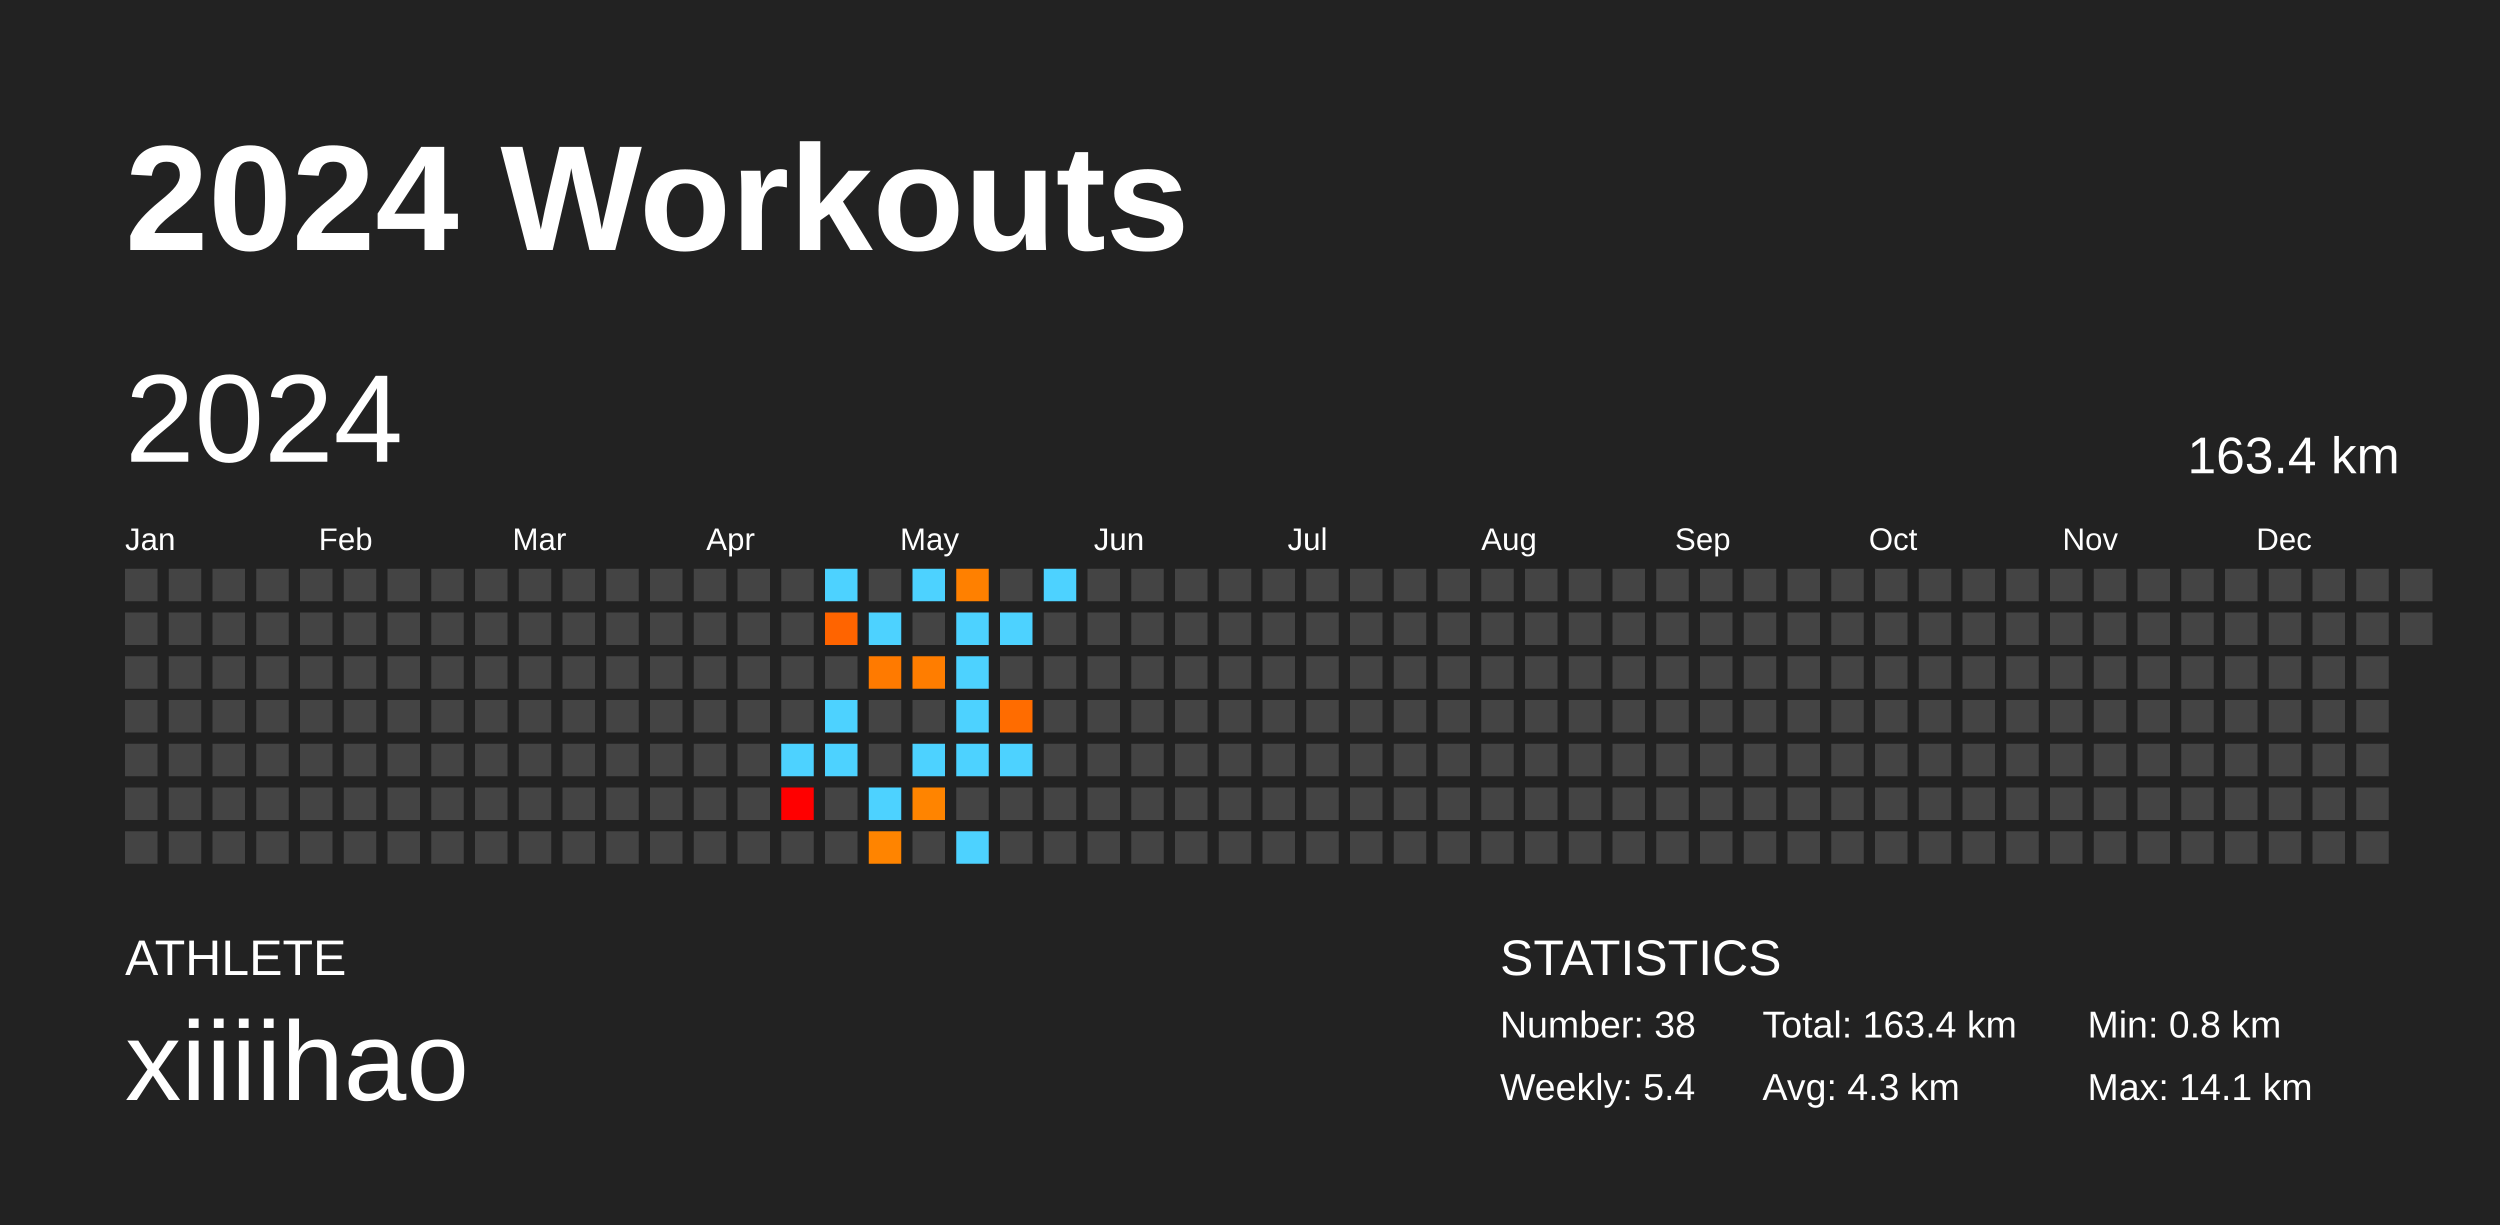
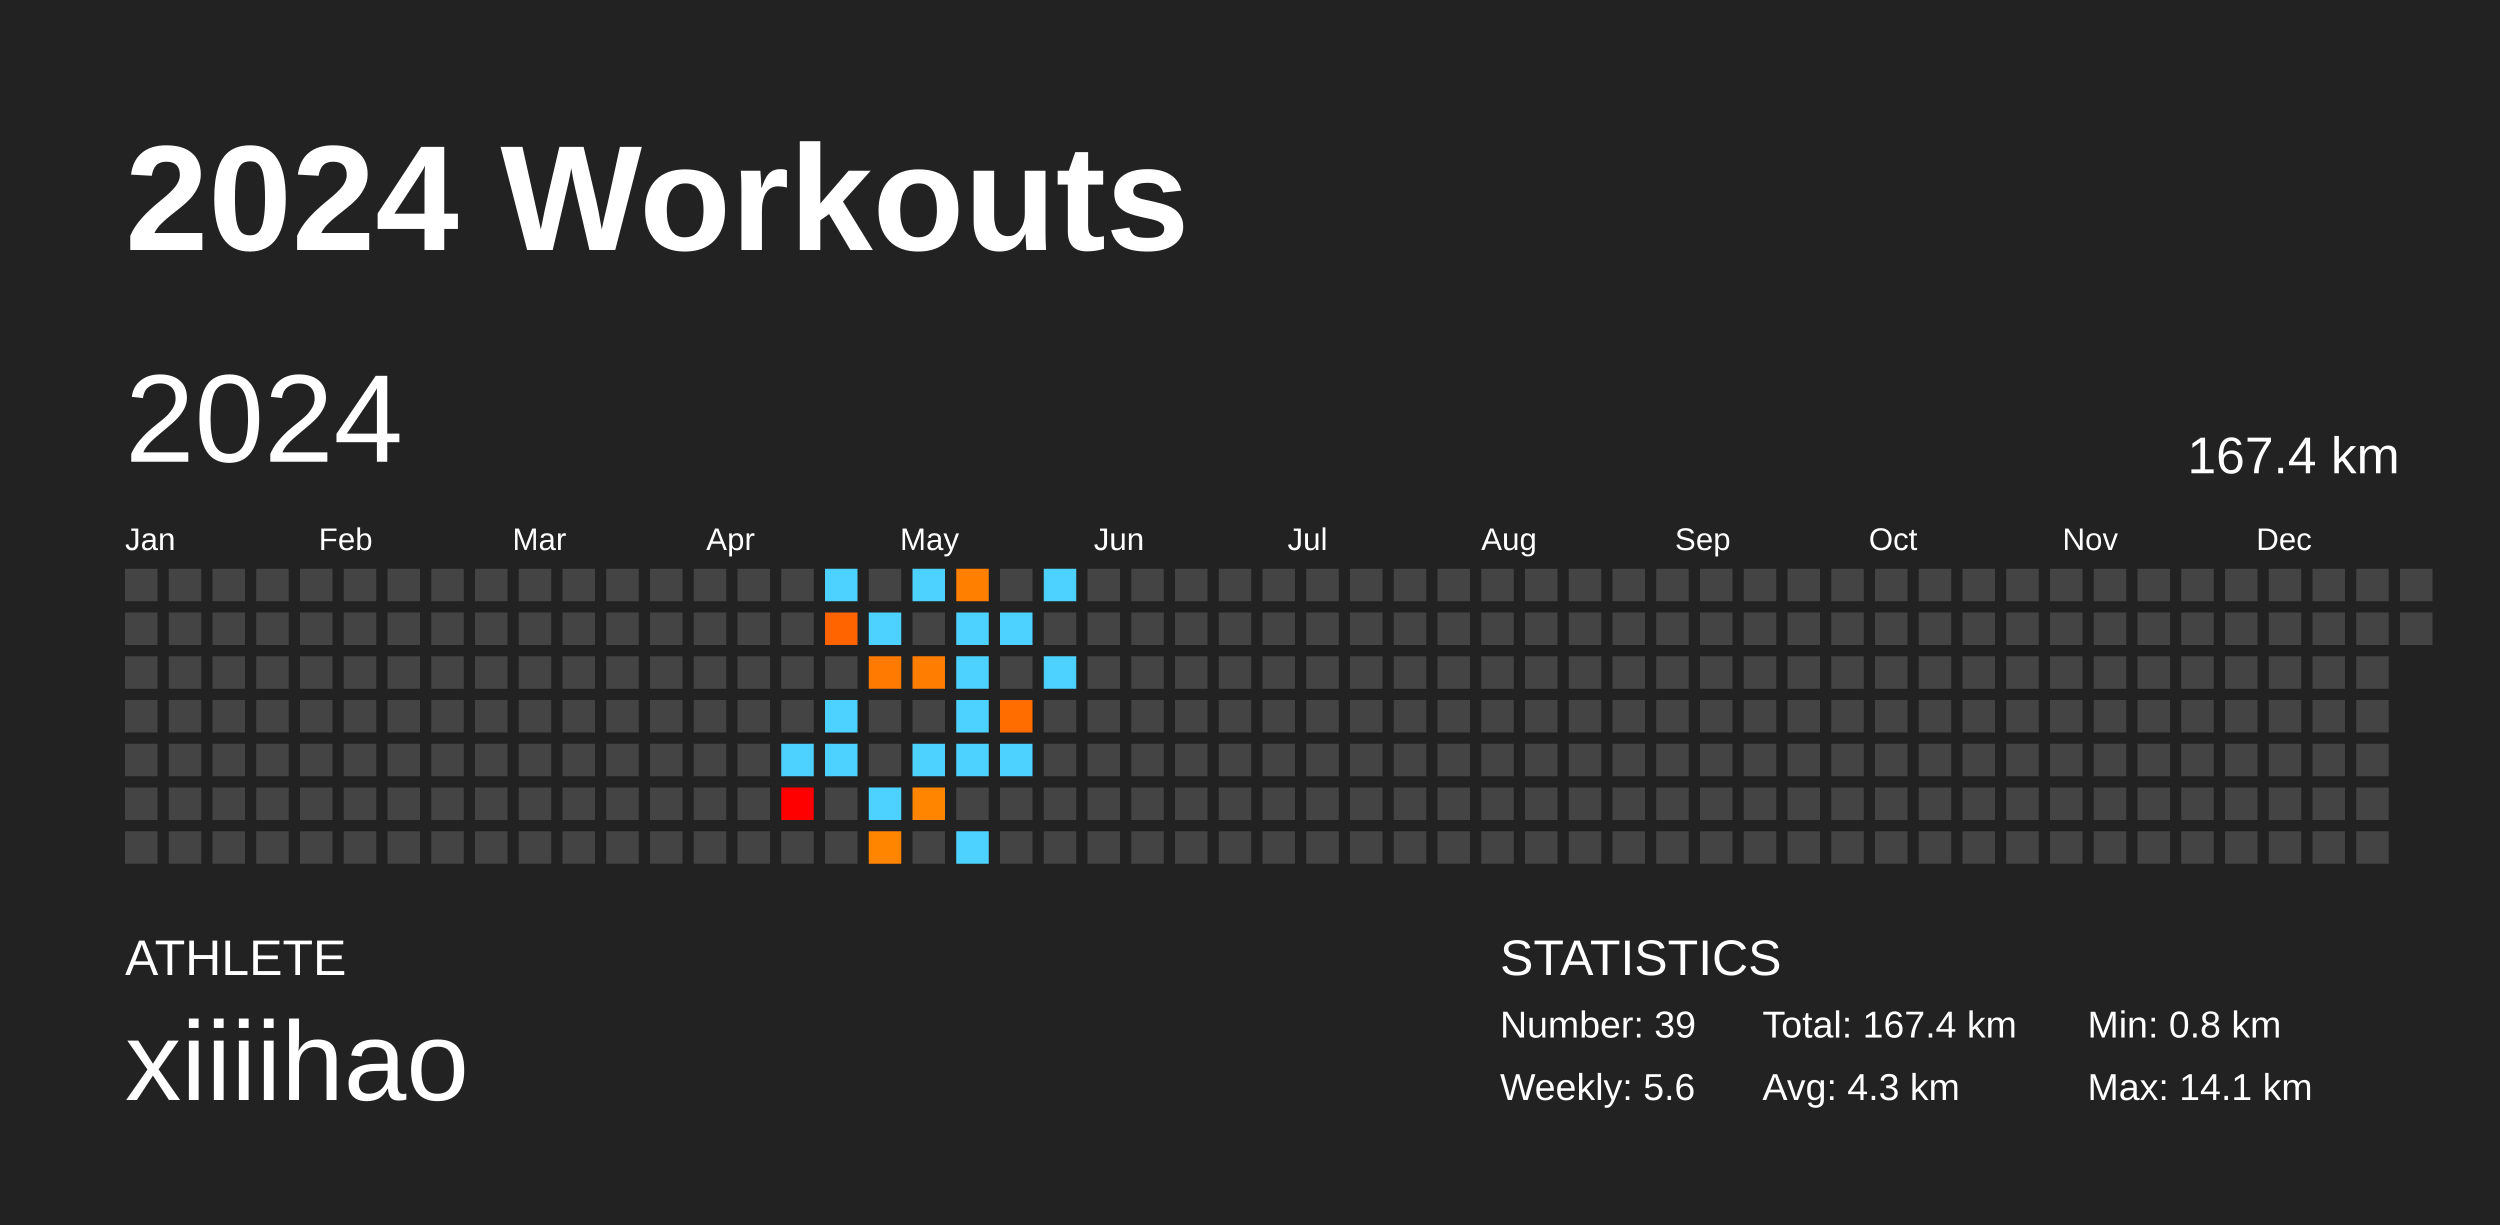
<svg xmlns="http://www.w3.org/2000/svg" baseProfile="full" height="98mm" version="1.1" viewBox="0,0,200,98" width="200mm">
  <defs />
  <rect fill="#222222" height="98" width="200" x="0" y="0" />
  <text fill="#FFFFFF" style="font-size:12px; font-family:Arial; font-weight:bold;" x="10" y="20">2024 Workouts</text>
  <text fill="#FFFFFF" style="font-size:4px; font-family:Arial" x="10" y="78">ATHLETE</text>
  <text fill="#FFFFFF" style="font-size:9px; font-family:Arial" x="10" y="88">xiiiihao</text>
  <text fill="#FFFFFF" style="font-size:4px; font-family:Arial" x="120" y="78">STATISTICS</text>
-   <text fill="#FFFFFF" style="font-size:3px; font-family:Arial" x="120" y="83">Number: 38</text>
-   <text fill="#FFFFFF" style="font-size:3px; font-family:Arial" x="120" y="88">Weekly: 5.4</text>
-   <text fill="#FFFFFF" style="font-size:3px; font-family:Arial" x="141" y="83">Total: 163.4 km</text>
+   <text fill="#FFFFFF" style="font-size:3px; font-family:Arial" x="120" y="83">Number: 39</text>
+   <text fill="#FFFFFF" style="font-size:3px; font-family:Arial" x="120" y="88">Weekly: 5.6</text>
+   <text fill="#FFFFFF" style="font-size:3px; font-family:Arial" x="141" y="83">Total: 167.4 km</text>
  <text fill="#FFFFFF" style="font-size:3px; font-family:Arial" x="141" y="88">Avg: 4.3 km</text>
  <text fill="#FFFFFF" style="font-size:3px; font-family:Arial" x="167" y="83">Min: 0.8 km</text>
  <text fill="#FFFFFF" style="font-size:3px; font-family:Arial" x="167" y="88">Max: 14.1 km</text>
  <text dominant-baseline="hanging" fill="#FFFFFF" style="font-size:10.0px; font-family:Arial;" x="10" y="30">2024</text>
-   <text dominant-baseline="hanging" fill="#FFFFFF" style="font-size:4.125px; font-family:Arial;" x="175" y="35">163.4 km</text>
+   <text dominant-baseline="hanging" fill="#FFFFFF" style="font-size:4.125px; font-family:Arial;" x="175" y="35">167.4 km</text>
  <text fill="#FFFFFF" style="font-size:2.5px; font-family:Arial" x="10.0" y="44">Jan</text>
  <text fill="#FFFFFF" style="font-size:2.5px; font-family:Arial" x="25.5" y="44">Feb</text>
  <text fill="#FFFFFF" style="font-size:2.5px; font-family:Arial" x="41.0" y="44">Mar</text>
  <text fill="#FFFFFF" style="font-size:2.5px; font-family:Arial" x="56.5" y="44">Apr</text>
  <text fill="#FFFFFF" style="font-size:2.5px; font-family:Arial" x="72.0" y="44">May</text>
  <text fill="#FFFFFF" style="font-size:2.5px; font-family:Arial" x="87.5" y="44">Jun</text>
  <text fill="#FFFFFF" style="font-size:2.5px; font-family:Arial" x="103.0" y="44">Jul</text>
  <text fill="#FFFFFF" style="font-size:2.5px; font-family:Arial" x="118.5" y="44">Aug</text>
  <text fill="#FFFFFF" style="font-size:2.5px; font-family:Arial" x="134.0" y="44">Sep</text>
  <text fill="#FFFFFF" style="font-size:2.5px; font-family:Arial" x="149.5" y="44">Oct</text>
  <text fill="#FFFFFF" style="font-size:2.5px; font-family:Arial" x="165.0" y="44">Nov</text>
  <text fill="#FFFFFF" style="font-size:2.5px; font-family:Arial" x="180.5" y="44">Dec</text>
  <rect fill="#444444" height="2.6" width="2.6" x="10.0" y="45.5" />
  <rect fill="#444444" height="2.6" width="2.6" x="10.0" y="49.0" />
  <rect fill="#444444" height="2.6" width="2.6" x="10.0" y="52.5" />
  <rect fill="#444444" height="2.6" width="2.6" x="10.0" y="56.0" />
  <rect fill="#444444" height="2.6" width="2.6" x="10.0" y="59.5" />
  <rect fill="#444444" height="2.6" width="2.6" x="10.0" y="63.0" />
  <rect fill="#444444" height="2.6" width="2.6" x="10.0" y="66.5" />
  <rect fill="#444444" height="2.6" width="2.6" x="13.5" y="45.5" />
  <rect fill="#444444" height="2.6" width="2.6" x="13.5" y="49.0" />
  <rect fill="#444444" height="2.6" width="2.6" x="13.5" y="52.5" />
  <rect fill="#444444" height="2.6" width="2.6" x="13.5" y="56.0" />
  <rect fill="#444444" height="2.6" width="2.6" x="13.5" y="59.5" />
  <rect fill="#444444" height="2.6" width="2.6" x="13.5" y="63.0" />
  <rect fill="#444444" height="2.6" width="2.6" x="13.5" y="66.5" />
  <rect fill="#444444" height="2.6" width="2.6" x="17.0" y="45.5" />
  <rect fill="#444444" height="2.6" width="2.6" x="17.0" y="49.0" />
  <rect fill="#444444" height="2.6" width="2.6" x="17.0" y="52.5" />
  <rect fill="#444444" height="2.6" width="2.6" x="17.0" y="56.0" />
  <rect fill="#444444" height="2.6" width="2.6" x="17.0" y="59.5" />
  <rect fill="#444444" height="2.6" width="2.6" x="17.0" y="63.0" />
  <rect fill="#444444" height="2.6" width="2.6" x="17.0" y="66.5" />
  <rect fill="#444444" height="2.6" width="2.6" x="20.5" y="45.5" />
  <rect fill="#444444" height="2.6" width="2.6" x="20.5" y="49.0" />
  <rect fill="#444444" height="2.6" width="2.6" x="20.5" y="52.5" />
  <rect fill="#444444" height="2.6" width="2.6" x="20.5" y="56.0" />
  <rect fill="#444444" height="2.6" width="2.6" x="20.5" y="59.5" />
  <rect fill="#444444" height="2.6" width="2.6" x="20.5" y="63.0" />
  <rect fill="#444444" height="2.6" width="2.6" x="20.5" y="66.5" />
  <rect fill="#444444" height="2.6" width="2.6" x="24.0" y="45.5" />
  <rect fill="#444444" height="2.6" width="2.6" x="24.0" y="49.0" />
  <rect fill="#444444" height="2.6" width="2.6" x="24.0" y="52.5" />
  <rect fill="#444444" height="2.6" width="2.6" x="24.0" y="56.0" />
  <rect fill="#444444" height="2.6" width="2.6" x="24.0" y="59.5" />
  <rect fill="#444444" height="2.6" width="2.6" x="24.0" y="63.0" />
  <rect fill="#444444" height="2.6" width="2.6" x="24.0" y="66.5" />
  <rect fill="#444444" height="2.6" width="2.6" x="27.5" y="45.5" />
  <rect fill="#444444" height="2.6" width="2.6" x="27.5" y="49.0" />
  <rect fill="#444444" height="2.6" width="2.6" x="27.5" y="52.5" />
  <rect fill="#444444" height="2.6" width="2.6" x="27.5" y="56.0" />
  <rect fill="#444444" height="2.6" width="2.6" x="27.5" y="59.5" />
  <rect fill="#444444" height="2.6" width="2.6" x="27.5" y="63.0" />
  <rect fill="#444444" height="2.6" width="2.6" x="27.5" y="66.5" />
  <rect fill="#444444" height="2.6" width="2.6" x="31.0" y="45.5" />
  <rect fill="#444444" height="2.6" width="2.6" x="31.0" y="49.0" />
  <rect fill="#444444" height="2.6" width="2.6" x="31.0" y="52.5" />
  <rect fill="#444444" height="2.6" width="2.6" x="31.0" y="56.0" />
  <rect fill="#444444" height="2.6" width="2.6" x="31.0" y="59.5" />
  <rect fill="#444444" height="2.6" width="2.6" x="31.0" y="63.0" />
  <rect fill="#444444" height="2.6" width="2.6" x="31.0" y="66.5" />
  <rect fill="#444444" height="2.6" width="2.6" x="34.5" y="45.5" />
  <rect fill="#444444" height="2.6" width="2.6" x="34.5" y="49.0" />
  <rect fill="#444444" height="2.6" width="2.6" x="34.5" y="52.5" />
  <rect fill="#444444" height="2.6" width="2.6" x="34.5" y="56.0" />
  <rect fill="#444444" height="2.6" width="2.6" x="34.5" y="59.5" />
  <rect fill="#444444" height="2.6" width="2.6" x="34.5" y="63.0" />
  <rect fill="#444444" height="2.6" width="2.6" x="34.5" y="66.5" />
  <rect fill="#444444" height="2.6" width="2.6" x="38.0" y="45.5" />
  <rect fill="#444444" height="2.6" width="2.6" x="38.0" y="49.0" />
  <rect fill="#444444" height="2.6" width="2.6" x="38.0" y="52.5" />
  <rect fill="#444444" height="2.6" width="2.6" x="38.0" y="56.0" />
  <rect fill="#444444" height="2.6" width="2.6" x="38.0" y="59.5" />
  <rect fill="#444444" height="2.6" width="2.6" x="38.0" y="63.0" />
  <rect fill="#444444" height="2.6" width="2.6" x="38.0" y="66.5" />
  <rect fill="#444444" height="2.6" width="2.6" x="41.5" y="45.5" />
  <rect fill="#444444" height="2.6" width="2.6" x="41.5" y="49.0" />
  <rect fill="#444444" height="2.6" width="2.6" x="41.5" y="52.5" />
  <rect fill="#444444" height="2.6" width="2.6" x="41.5" y="56.0" />
  <rect fill="#444444" height="2.6" width="2.6" x="41.5" y="59.5" />
  <rect fill="#444444" height="2.6" width="2.6" x="41.5" y="63.0" />
  <rect fill="#444444" height="2.6" width="2.6" x="41.5" y="66.5" />
  <rect fill="#444444" height="2.6" width="2.6" x="45.0" y="45.5" />
  <rect fill="#444444" height="2.6" width="2.6" x="45.0" y="49.0" />
  <rect fill="#444444" height="2.6" width="2.6" x="45.0" y="52.5" />
  <rect fill="#444444" height="2.6" width="2.6" x="45.0" y="56.0" />
  <rect fill="#444444" height="2.6" width="2.6" x="45.0" y="59.5" />
  <rect fill="#444444" height="2.6" width="2.6" x="45.0" y="63.0" />
  <rect fill="#444444" height="2.6" width="2.6" x="45.0" y="66.5" />
  <rect fill="#444444" height="2.6" width="2.6" x="48.5" y="45.5" />
  <rect fill="#444444" height="2.6" width="2.6" x="48.5" y="49.0" />
  <rect fill="#444444" height="2.6" width="2.6" x="48.5" y="52.5" />
  <rect fill="#444444" height="2.6" width="2.6" x="48.5" y="56.0" />
  <rect fill="#444444" height="2.6" width="2.6" x="48.5" y="59.5" />
  <rect fill="#444444" height="2.6" width="2.6" x="48.5" y="63.0" />
  <rect fill="#444444" height="2.6" width="2.6" x="48.5" y="66.5" />
  <rect fill="#444444" height="2.6" width="2.6" x="52.0" y="45.5" />
  <rect fill="#444444" height="2.6" width="2.6" x="52.0" y="49.0" />
  <rect fill="#444444" height="2.6" width="2.6" x="52.0" y="52.5" />
  <rect fill="#444444" height="2.6" width="2.6" x="52.0" y="56.0" />
  <rect fill="#444444" height="2.6" width="2.6" x="52.0" y="59.5" />
  <rect fill="#444444" height="2.6" width="2.6" x="52.0" y="63.0" />
  <rect fill="#444444" height="2.6" width="2.6" x="52.0" y="66.5" />
  <rect fill="#444444" height="2.6" width="2.6" x="55.5" y="45.5" />
  <rect fill="#444444" height="2.6" width="2.6" x="55.5" y="49.0" />
  <rect fill="#444444" height="2.6" width="2.6" x="55.5" y="52.5" />
  <rect fill="#444444" height="2.6" width="2.6" x="55.5" y="56.0" />
  <rect fill="#444444" height="2.6" width="2.6" x="55.5" y="59.5" />
  <rect fill="#444444" height="2.6" width="2.6" x="55.5" y="63.0" />
  <rect fill="#444444" height="2.6" width="2.6" x="55.5" y="66.5" />
  <rect fill="#444444" height="2.6" width="2.6" x="59.0" y="45.5" />
  <rect fill="#444444" height="2.6" width="2.6" x="59.0" y="49.0" />
  <rect fill="#444444" height="2.6" width="2.6" x="59.0" y="52.5" />
  <rect fill="#444444" height="2.6" width="2.6" x="59.0" y="56.0" />
  <rect fill="#444444" height="2.6" width="2.6" x="59.0" y="59.5" />
  <rect fill="#444444" height="2.6" width="2.6" x="59.0" y="63.0" />
  <rect fill="#444444" height="2.6" width="2.6" x="59.0" y="66.5" />
  <rect fill="#444444" height="2.6" width="2.6" x="62.5" y="45.5" />
  <rect fill="#444444" height="2.6" width="2.6" x="62.5" y="49.0" />
  <rect fill="#444444" height="2.6" width="2.6" x="62.5" y="52.5" />
  <rect fill="#444444" height="2.6" width="2.6" x="62.5" y="56.0" />
  <rect fill="#4dd2ff" height="2.6" width="2.6" x="62.5" y="59.5" />
  <rect fill="#ff0000" height="2.6" width="2.6" x="62.5" y="63.0" />
  <rect fill="#444444" height="2.6" width="2.6" x="62.5" y="66.5" />
  <rect fill="#4dd2ff" height="2.6" width="2.6" x="66.0" y="45.5" />
  <rect fill="#ff6400" height="2.6" width="2.6" x="66.0" y="49.0" />
  <rect fill="#444444" height="2.6" width="2.6" x="66.0" y="52.5" />
  <rect fill="#4dd2ff" height="2.6" width="2.6" x="66.0" y="56.0" />
  <rect fill="#4dd2ff" height="2.6" width="2.6" x="66.0" y="59.5" />
  <rect fill="#444444" height="2.6" width="2.6" x="66.0" y="63.0" />
  <rect fill="#444444" height="2.6" width="2.6" x="66.0" y="66.5" />
  <rect fill="#444444" height="2.6" width="2.6" x="69.5" y="45.5" />
  <rect fill="#4dd2ff" height="2.6" width="2.6" x="69.5" y="49.0" />
  <rect fill="#ff7a00" height="2.6" width="2.6" x="69.5" y="52.5" />
  <rect fill="#444444" height="2.6" width="2.6" x="69.5" y="56.0" />
  <rect fill="#444444" height="2.6" width="2.6" x="69.5" y="59.5" />
  <rect fill="#4dd2ff" height="2.6" width="2.6" x="69.5" y="63.0" />
  <rect fill="#ff8400" height="2.6" width="2.6" x="69.5" y="66.5" />
  <rect fill="#4dd2ff" height="2.6" width="2.6" x="73.0" y="45.5" />
  <rect fill="#444444" height="2.6" width="2.6" x="73.0" y="49.0" />
  <rect fill="#ff7d00" height="2.6" width="2.6" x="73.0" y="52.5" />
  <rect fill="#444444" height="2.6" width="2.6" x="73.0" y="56.0" />
  <rect fill="#4dd2ff" height="2.6" width="2.6" x="73.0" y="59.5" />
  <rect fill="#ff8400" height="2.6" width="2.6" x="73.0" y="63.0" />
  <rect fill="#444444" height="2.6" width="2.6" x="73.0" y="66.5" />
  <rect fill="#ff8000" height="2.6" width="2.6" x="76.5" y="45.5" />
  <rect fill="#4dd2ff" height="2.6" width="2.6" x="76.5" y="49.0" />
  <rect fill="#4dd2ff" height="2.6" width="2.6" x="76.5" y="52.5" />
  <rect fill="#4dd2ff" height="2.6" width="2.6" x="76.5" y="56.0" />
  <rect fill="#4dd2ff" height="2.6" width="2.6" x="76.5" y="59.5" />
  <rect fill="#444444" height="2.6" width="2.6" x="76.5" y="63.0" />
  <rect fill="#4dd2ff" height="2.6" width="2.6" x="76.5" y="66.5" />
  <rect fill="#444444" height="2.6" width="2.6" x="80.0" y="45.5" />
  <rect fill="#4dd2ff" height="2.6" width="2.6" x="80.0" y="49.0" />
  <rect fill="#444444" height="2.6" width="2.6" x="80.0" y="52.5" />
  <rect fill="#ff6c00" height="2.6" width="2.6" x="80.0" y="56.0" />
  <rect fill="#4dd2ff" height="2.6" width="2.6" x="80.0" y="59.5" />
  <rect fill="#444444" height="2.6" width="2.6" x="80.0" y="63.0" />
  <rect fill="#444444" height="2.6" width="2.6" x="80.0" y="66.5" />
  <rect fill="#4dd2ff" height="2.6" width="2.6" x="83.5" y="45.5" />
  <rect fill="#444444" height="2.6" width="2.6" x="83.5" y="49.0" />
-   <rect fill="#444444" height="2.6" width="2.6" x="83.5" y="52.5" />
+   <rect fill="#4dd2ff" height="2.6" width="2.6" x="83.5" y="52.5" />
  <rect fill="#444444" height="2.6" width="2.6" x="83.5" y="56.0" />
  <rect fill="#444444" height="2.6" width="2.6" x="83.5" y="59.5" />
  <rect fill="#444444" height="2.6" width="2.6" x="83.5" y="63.0" />
  <rect fill="#444444" height="2.6" width="2.6" x="83.5" y="66.5" />
  <rect fill="#444444" height="2.6" width="2.6" x="87.0" y="45.5" />
  <rect fill="#444444" height="2.6" width="2.6" x="87.0" y="49.0" />
  <rect fill="#444444" height="2.6" width="2.6" x="87.0" y="52.5" />
  <rect fill="#444444" height="2.6" width="2.6" x="87.0" y="56.0" />
  <rect fill="#444444" height="2.6" width="2.6" x="87.0" y="59.5" />
  <rect fill="#444444" height="2.6" width="2.6" x="87.0" y="63.0" />
  <rect fill="#444444" height="2.6" width="2.6" x="87.0" y="66.5" />
  <rect fill="#444444" height="2.6" width="2.6" x="90.5" y="45.5" />
  <rect fill="#444444" height="2.6" width="2.6" x="90.5" y="49.0" />
  <rect fill="#444444" height="2.6" width="2.6" x="90.5" y="52.5" />
  <rect fill="#444444" height="2.6" width="2.6" x="90.5" y="56.0" />
  <rect fill="#444444" height="2.6" width="2.6" x="90.5" y="59.5" />
  <rect fill="#444444" height="2.6" width="2.6" x="90.5" y="63.0" />
  <rect fill="#444444" height="2.6" width="2.6" x="90.5" y="66.5" />
  <rect fill="#444444" height="2.6" width="2.6" x="94.0" y="45.5" />
  <rect fill="#444444" height="2.6" width="2.6" x="94.0" y="49.0" />
  <rect fill="#444444" height="2.6" width="2.6" x="94.0" y="52.5" />
  <rect fill="#444444" height="2.6" width="2.6" x="94.0" y="56.0" />
  <rect fill="#444444" height="2.6" width="2.6" x="94.0" y="59.5" />
  <rect fill="#444444" height="2.6" width="2.6" x="94.0" y="63.0" />
  <rect fill="#444444" height="2.6" width="2.6" x="94.0" y="66.5" />
  <rect fill="#444444" height="2.6" width="2.6" x="97.5" y="45.5" />
  <rect fill="#444444" height="2.6" width="2.6" x="97.5" y="49.0" />
  <rect fill="#444444" height="2.6" width="2.6" x="97.5" y="52.5" />
  <rect fill="#444444" height="2.6" width="2.6" x="97.5" y="56.0" />
  <rect fill="#444444" height="2.6" width="2.6" x="97.5" y="59.5" />
  <rect fill="#444444" height="2.6" width="2.6" x="97.5" y="63.0" />
  <rect fill="#444444" height="2.6" width="2.6" x="97.5" y="66.5" />
  <rect fill="#444444" height="2.6" width="2.6" x="101.0" y="45.5" />
  <rect fill="#444444" height="2.6" width="2.6" x="101.0" y="49.0" />
  <rect fill="#444444" height="2.6" width="2.6" x="101.0" y="52.5" />
  <rect fill="#444444" height="2.6" width="2.6" x="101.0" y="56.0" />
  <rect fill="#444444" height="2.6" width="2.6" x="101.0" y="59.5" />
  <rect fill="#444444" height="2.6" width="2.6" x="101.0" y="63.0" />
  <rect fill="#444444" height="2.6" width="2.6" x="101.0" y="66.5" />
  <rect fill="#444444" height="2.6" width="2.6" x="104.5" y="45.5" />
  <rect fill="#444444" height="2.6" width="2.6" x="104.5" y="49.0" />
  <rect fill="#444444" height="2.6" width="2.6" x="104.5" y="52.5" />
  <rect fill="#444444" height="2.6" width="2.6" x="104.5" y="56.0" />
  <rect fill="#444444" height="2.6" width="2.6" x="104.5" y="59.5" />
  <rect fill="#444444" height="2.6" width="2.6" x="104.5" y="63.0" />
  <rect fill="#444444" height="2.6" width="2.6" x="104.5" y="66.5" />
  <rect fill="#444444" height="2.6" width="2.6" x="108.0" y="45.5" />
  <rect fill="#444444" height="2.6" width="2.6" x="108.0" y="49.0" />
  <rect fill="#444444" height="2.6" width="2.6" x="108.0" y="52.5" />
  <rect fill="#444444" height="2.6" width="2.6" x="108.0" y="56.0" />
  <rect fill="#444444" height="2.6" width="2.6" x="108.0" y="59.5" />
  <rect fill="#444444" height="2.6" width="2.6" x="108.0" y="63.0" />
  <rect fill="#444444" height="2.6" width="2.6" x="108.0" y="66.5" />
  <rect fill="#444444" height="2.6" width="2.6" x="111.5" y="45.5" />
  <rect fill="#444444" height="2.6" width="2.6" x="111.5" y="49.0" />
  <rect fill="#444444" height="2.6" width="2.6" x="111.5" y="52.5" />
  <rect fill="#444444" height="2.6" width="2.6" x="111.5" y="56.0" />
  <rect fill="#444444" height="2.6" width="2.6" x="111.5" y="59.5" />
  <rect fill="#444444" height="2.6" width="2.6" x="111.5" y="63.0" />
  <rect fill="#444444" height="2.6" width="2.6" x="111.5" y="66.5" />
  <rect fill="#444444" height="2.6" width="2.6" x="115.0" y="45.5" />
  <rect fill="#444444" height="2.6" width="2.6" x="115.0" y="49.0" />
  <rect fill="#444444" height="2.6" width="2.6" x="115.0" y="52.5" />
  <rect fill="#444444" height="2.6" width="2.6" x="115.0" y="56.0" />
  <rect fill="#444444" height="2.6" width="2.6" x="115.0" y="59.5" />
  <rect fill="#444444" height="2.6" width="2.6" x="115.0" y="63.0" />
  <rect fill="#444444" height="2.6" width="2.6" x="115.0" y="66.5" />
  <rect fill="#444444" height="2.6" width="2.6" x="118.5" y="45.5" />
  <rect fill="#444444" height="2.6" width="2.6" x="118.5" y="49.0" />
  <rect fill="#444444" height="2.6" width="2.6" x="118.5" y="52.5" />
  <rect fill="#444444" height="2.6" width="2.6" x="118.5" y="56.0" />
  <rect fill="#444444" height="2.6" width="2.6" x="118.5" y="59.5" />
  <rect fill="#444444" height="2.6" width="2.6" x="118.5" y="63.0" />
  <rect fill="#444444" height="2.6" width="2.6" x="118.5" y="66.5" />
  <rect fill="#444444" height="2.6" width="2.6" x="122.0" y="45.5" />
  <rect fill="#444444" height="2.6" width="2.6" x="122.0" y="49.0" />
  <rect fill="#444444" height="2.6" width="2.6" x="122.0" y="52.5" />
  <rect fill="#444444" height="2.6" width="2.6" x="122.0" y="56.0" />
  <rect fill="#444444" height="2.6" width="2.6" x="122.0" y="59.5" />
  <rect fill="#444444" height="2.6" width="2.6" x="122.0" y="63.0" />
  <rect fill="#444444" height="2.6" width="2.6" x="122.0" y="66.5" />
  <rect fill="#444444" height="2.6" width="2.6" x="125.5" y="45.5" />
  <rect fill="#444444" height="2.6" width="2.6" x="125.5" y="49.0" />
  <rect fill="#444444" height="2.6" width="2.6" x="125.5" y="52.5" />
  <rect fill="#444444" height="2.6" width="2.6" x="125.5" y="56.0" />
  <rect fill="#444444" height="2.6" width="2.6" x="125.5" y="59.5" />
  <rect fill="#444444" height="2.6" width="2.6" x="125.5" y="63.0" />
  <rect fill="#444444" height="2.6" width="2.6" x="125.5" y="66.5" />
  <rect fill="#444444" height="2.6" width="2.6" x="129.0" y="45.5" />
  <rect fill="#444444" height="2.6" width="2.6" x="129.0" y="49.0" />
  <rect fill="#444444" height="2.6" width="2.6" x="129.0" y="52.5" />
  <rect fill="#444444" height="2.6" width="2.6" x="129.0" y="56.0" />
  <rect fill="#444444" height="2.6" width="2.6" x="129.0" y="59.5" />
  <rect fill="#444444" height="2.6" width="2.6" x="129.0" y="63.0" />
  <rect fill="#444444" height="2.6" width="2.6" x="129.0" y="66.5" />
  <rect fill="#444444" height="2.6" width="2.6" x="132.5" y="45.5" />
  <rect fill="#444444" height="2.6" width="2.6" x="132.5" y="49.0" />
  <rect fill="#444444" height="2.6" width="2.6" x="132.5" y="52.5" />
  <rect fill="#444444" height="2.6" width="2.6" x="132.5" y="56.0" />
  <rect fill="#444444" height="2.6" width="2.6" x="132.5" y="59.5" />
  <rect fill="#444444" height="2.6" width="2.6" x="132.5" y="63.0" />
  <rect fill="#444444" height="2.6" width="2.6" x="132.5" y="66.5" />
  <rect fill="#444444" height="2.6" width="2.6" x="136.0" y="45.5" />
  <rect fill="#444444" height="2.6" width="2.6" x="136.0" y="49.0" />
  <rect fill="#444444" height="2.6" width="2.6" x="136.0" y="52.5" />
  <rect fill="#444444" height="2.6" width="2.6" x="136.0" y="56.0" />
  <rect fill="#444444" height="2.6" width="2.6" x="136.0" y="59.5" />
  <rect fill="#444444" height="2.6" width="2.6" x="136.0" y="63.0" />
  <rect fill="#444444" height="2.6" width="2.6" x="136.0" y="66.5" />
  <rect fill="#444444" height="2.6" width="2.6" x="139.5" y="45.5" />
  <rect fill="#444444" height="2.6" width="2.6" x="139.5" y="49.0" />
  <rect fill="#444444" height="2.6" width="2.6" x="139.5" y="52.5" />
  <rect fill="#444444" height="2.6" width="2.6" x="139.5" y="56.0" />
  <rect fill="#444444" height="2.6" width="2.6" x="139.5" y="59.5" />
  <rect fill="#444444" height="2.6" width="2.6" x="139.5" y="63.0" />
  <rect fill="#444444" height="2.6" width="2.6" x="139.5" y="66.5" />
  <rect fill="#444444" height="2.6" width="2.6" x="143.0" y="45.5" />
  <rect fill="#444444" height="2.6" width="2.6" x="143.0" y="49.0" />
  <rect fill="#444444" height="2.6" width="2.6" x="143.0" y="52.5" />
  <rect fill="#444444" height="2.6" width="2.6" x="143.0" y="56.0" />
  <rect fill="#444444" height="2.6" width="2.6" x="143.0" y="59.5" />
  <rect fill="#444444" height="2.6" width="2.6" x="143.0" y="63.0" />
  <rect fill="#444444" height="2.6" width="2.6" x="143.0" y="66.5" />
  <rect fill="#444444" height="2.6" width="2.6" x="146.5" y="45.5" />
  <rect fill="#444444" height="2.6" width="2.6" x="146.5" y="49.0" />
  <rect fill="#444444" height="2.6" width="2.6" x="146.5" y="52.5" />
  <rect fill="#444444" height="2.6" width="2.6" x="146.5" y="56.0" />
  <rect fill="#444444" height="2.6" width="2.6" x="146.5" y="59.5" />
  <rect fill="#444444" height="2.6" width="2.6" x="146.5" y="63.0" />
  <rect fill="#444444" height="2.6" width="2.6" x="146.5" y="66.5" />
  <rect fill="#444444" height="2.6" width="2.6" x="150.0" y="45.5" />
  <rect fill="#444444" height="2.6" width="2.6" x="150.0" y="49.0" />
  <rect fill="#444444" height="2.6" width="2.6" x="150.0" y="52.5" />
  <rect fill="#444444" height="2.6" width="2.6" x="150.0" y="56.0" />
  <rect fill="#444444" height="2.6" width="2.6" x="150.0" y="59.5" />
  <rect fill="#444444" height="2.6" width="2.6" x="150.0" y="63.0" />
  <rect fill="#444444" height="2.6" width="2.6" x="150.0" y="66.5" />
  <rect fill="#444444" height="2.6" width="2.6" x="153.5" y="45.5" />
  <rect fill="#444444" height="2.6" width="2.6" x="153.5" y="49.0" />
  <rect fill="#444444" height="2.6" width="2.6" x="153.5" y="52.5" />
  <rect fill="#444444" height="2.6" width="2.6" x="153.5" y="56.0" />
  <rect fill="#444444" height="2.6" width="2.6" x="153.5" y="59.5" />
  <rect fill="#444444" height="2.6" width="2.6" x="153.5" y="63.0" />
  <rect fill="#444444" height="2.6" width="2.6" x="153.5" y="66.5" />
  <rect fill="#444444" height="2.6" width="2.6" x="157.0" y="45.5" />
  <rect fill="#444444" height="2.6" width="2.6" x="157.0" y="49.0" />
  <rect fill="#444444" height="2.6" width="2.6" x="157.0" y="52.5" />
  <rect fill="#444444" height="2.6" width="2.6" x="157.0" y="56.0" />
  <rect fill="#444444" height="2.6" width="2.6" x="157.0" y="59.5" />
  <rect fill="#444444" height="2.6" width="2.6" x="157.0" y="63.0" />
  <rect fill="#444444" height="2.6" width="2.6" x="157.0" y="66.5" />
  <rect fill="#444444" height="2.6" width="2.6" x="160.5" y="45.5" />
  <rect fill="#444444" height="2.6" width="2.6" x="160.5" y="49.0" />
  <rect fill="#444444" height="2.6" width="2.6" x="160.5" y="52.5" />
  <rect fill="#444444" height="2.6" width="2.6" x="160.5" y="56.0" />
  <rect fill="#444444" height="2.6" width="2.6" x="160.5" y="59.5" />
  <rect fill="#444444" height="2.6" width="2.6" x="160.5" y="63.0" />
  <rect fill="#444444" height="2.6" width="2.6" x="160.5" y="66.5" />
  <rect fill="#444444" height="2.6" width="2.6" x="164.0" y="45.5" />
  <rect fill="#444444" height="2.6" width="2.6" x="164.0" y="49.0" />
  <rect fill="#444444" height="2.6" width="2.6" x="164.0" y="52.5" />
  <rect fill="#444444" height="2.6" width="2.6" x="164.0" y="56.0" />
  <rect fill="#444444" height="2.6" width="2.6" x="164.0" y="59.5" />
  <rect fill="#444444" height="2.6" width="2.6" x="164.0" y="63.0" />
  <rect fill="#444444" height="2.6" width="2.6" x="164.0" y="66.5" />
  <rect fill="#444444" height="2.6" width="2.6" x="167.5" y="45.5" />
  <rect fill="#444444" height="2.6" width="2.6" x="167.5" y="49.0" />
  <rect fill="#444444" height="2.6" width="2.6" x="167.5" y="52.5" />
  <rect fill="#444444" height="2.6" width="2.6" x="167.5" y="56.0" />
  <rect fill="#444444" height="2.6" width="2.6" x="167.5" y="59.5" />
  <rect fill="#444444" height="2.6" width="2.6" x="167.5" y="63.0" />
  <rect fill="#444444" height="2.6" width="2.6" x="167.5" y="66.5" />
  <rect fill="#444444" height="2.6" width="2.6" x="171.0" y="45.5" />
  <rect fill="#444444" height="2.6" width="2.6" x="171.0" y="49.0" />
  <rect fill="#444444" height="2.6" width="2.6" x="171.0" y="52.5" />
  <rect fill="#444444" height="2.6" width="2.6" x="171.0" y="56.0" />
  <rect fill="#444444" height="2.6" width="2.6" x="171.0" y="59.5" />
  <rect fill="#444444" height="2.6" width="2.6" x="171.0" y="63.0" />
  <rect fill="#444444" height="2.6" width="2.6" x="171.0" y="66.5" />
  <rect fill="#444444" height="2.6" width="2.6" x="174.5" y="45.5" />
  <rect fill="#444444" height="2.6" width="2.6" x="174.5" y="49.0" />
  <rect fill="#444444" height="2.6" width="2.6" x="174.5" y="52.5" />
  <rect fill="#444444" height="2.6" width="2.6" x="174.5" y="56.0" />
  <rect fill="#444444" height="2.6" width="2.6" x="174.5" y="59.5" />
  <rect fill="#444444" height="2.6" width="2.6" x="174.5" y="63.0" />
  <rect fill="#444444" height="2.6" width="2.6" x="174.5" y="66.5" />
  <rect fill="#444444" height="2.6" width="2.6" x="178.0" y="45.5" />
  <rect fill="#444444" height="2.6" width="2.6" x="178.0" y="49.0" />
  <rect fill="#444444" height="2.6" width="2.6" x="178.0" y="52.5" />
  <rect fill="#444444" height="2.6" width="2.6" x="178.0" y="56.0" />
  <rect fill="#444444" height="2.6" width="2.6" x="178.0" y="59.5" />
  <rect fill="#444444" height="2.6" width="2.6" x="178.0" y="63.0" />
  <rect fill="#444444" height="2.6" width="2.6" x="178.0" y="66.5" />
  <rect fill="#444444" height="2.6" width="2.6" x="181.5" y="45.5" />
  <rect fill="#444444" height="2.6" width="2.6" x="181.5" y="49.0" />
  <rect fill="#444444" height="2.6" width="2.6" x="181.5" y="52.5" />
  <rect fill="#444444" height="2.6" width="2.6" x="181.5" y="56.0" />
  <rect fill="#444444" height="2.6" width="2.6" x="181.5" y="59.5" />
  <rect fill="#444444" height="2.6" width="2.6" x="181.5" y="63.0" />
  <rect fill="#444444" height="2.6" width="2.6" x="181.5" y="66.5" />
  <rect fill="#444444" height="2.6" width="2.6" x="185.0" y="45.5" />
  <rect fill="#444444" height="2.6" width="2.6" x="185.0" y="49.0" />
  <rect fill="#444444" height="2.6" width="2.6" x="185.0" y="52.5" />
  <rect fill="#444444" height="2.6" width="2.6" x="185.0" y="56.0" />
  <rect fill="#444444" height="2.6" width="2.6" x="185.0" y="59.5" />
  <rect fill="#444444" height="2.6" width="2.6" x="185.0" y="63.0" />
  <rect fill="#444444" height="2.6" width="2.6" x="185.0" y="66.5" />
  <rect fill="#444444" height="2.6" width="2.6" x="188.5" y="45.5" />
  <rect fill="#444444" height="2.6" width="2.6" x="188.5" y="49.0" />
  <rect fill="#444444" height="2.6" width="2.6" x="188.5" y="52.5" />
  <rect fill="#444444" height="2.6" width="2.6" x="188.5" y="56.0" />
  <rect fill="#444444" height="2.6" width="2.6" x="188.5" y="59.5" />
  <rect fill="#444444" height="2.6" width="2.6" x="188.5" y="63.0" />
  <rect fill="#444444" height="2.6" width="2.6" x="188.5" y="66.5" />
  <rect fill="#444444" height="2.6" width="2.6" x="192.0" y="45.5" />
  <rect fill="#444444" height="2.6" width="2.6" x="192.0" y="49.0" />
</svg>
